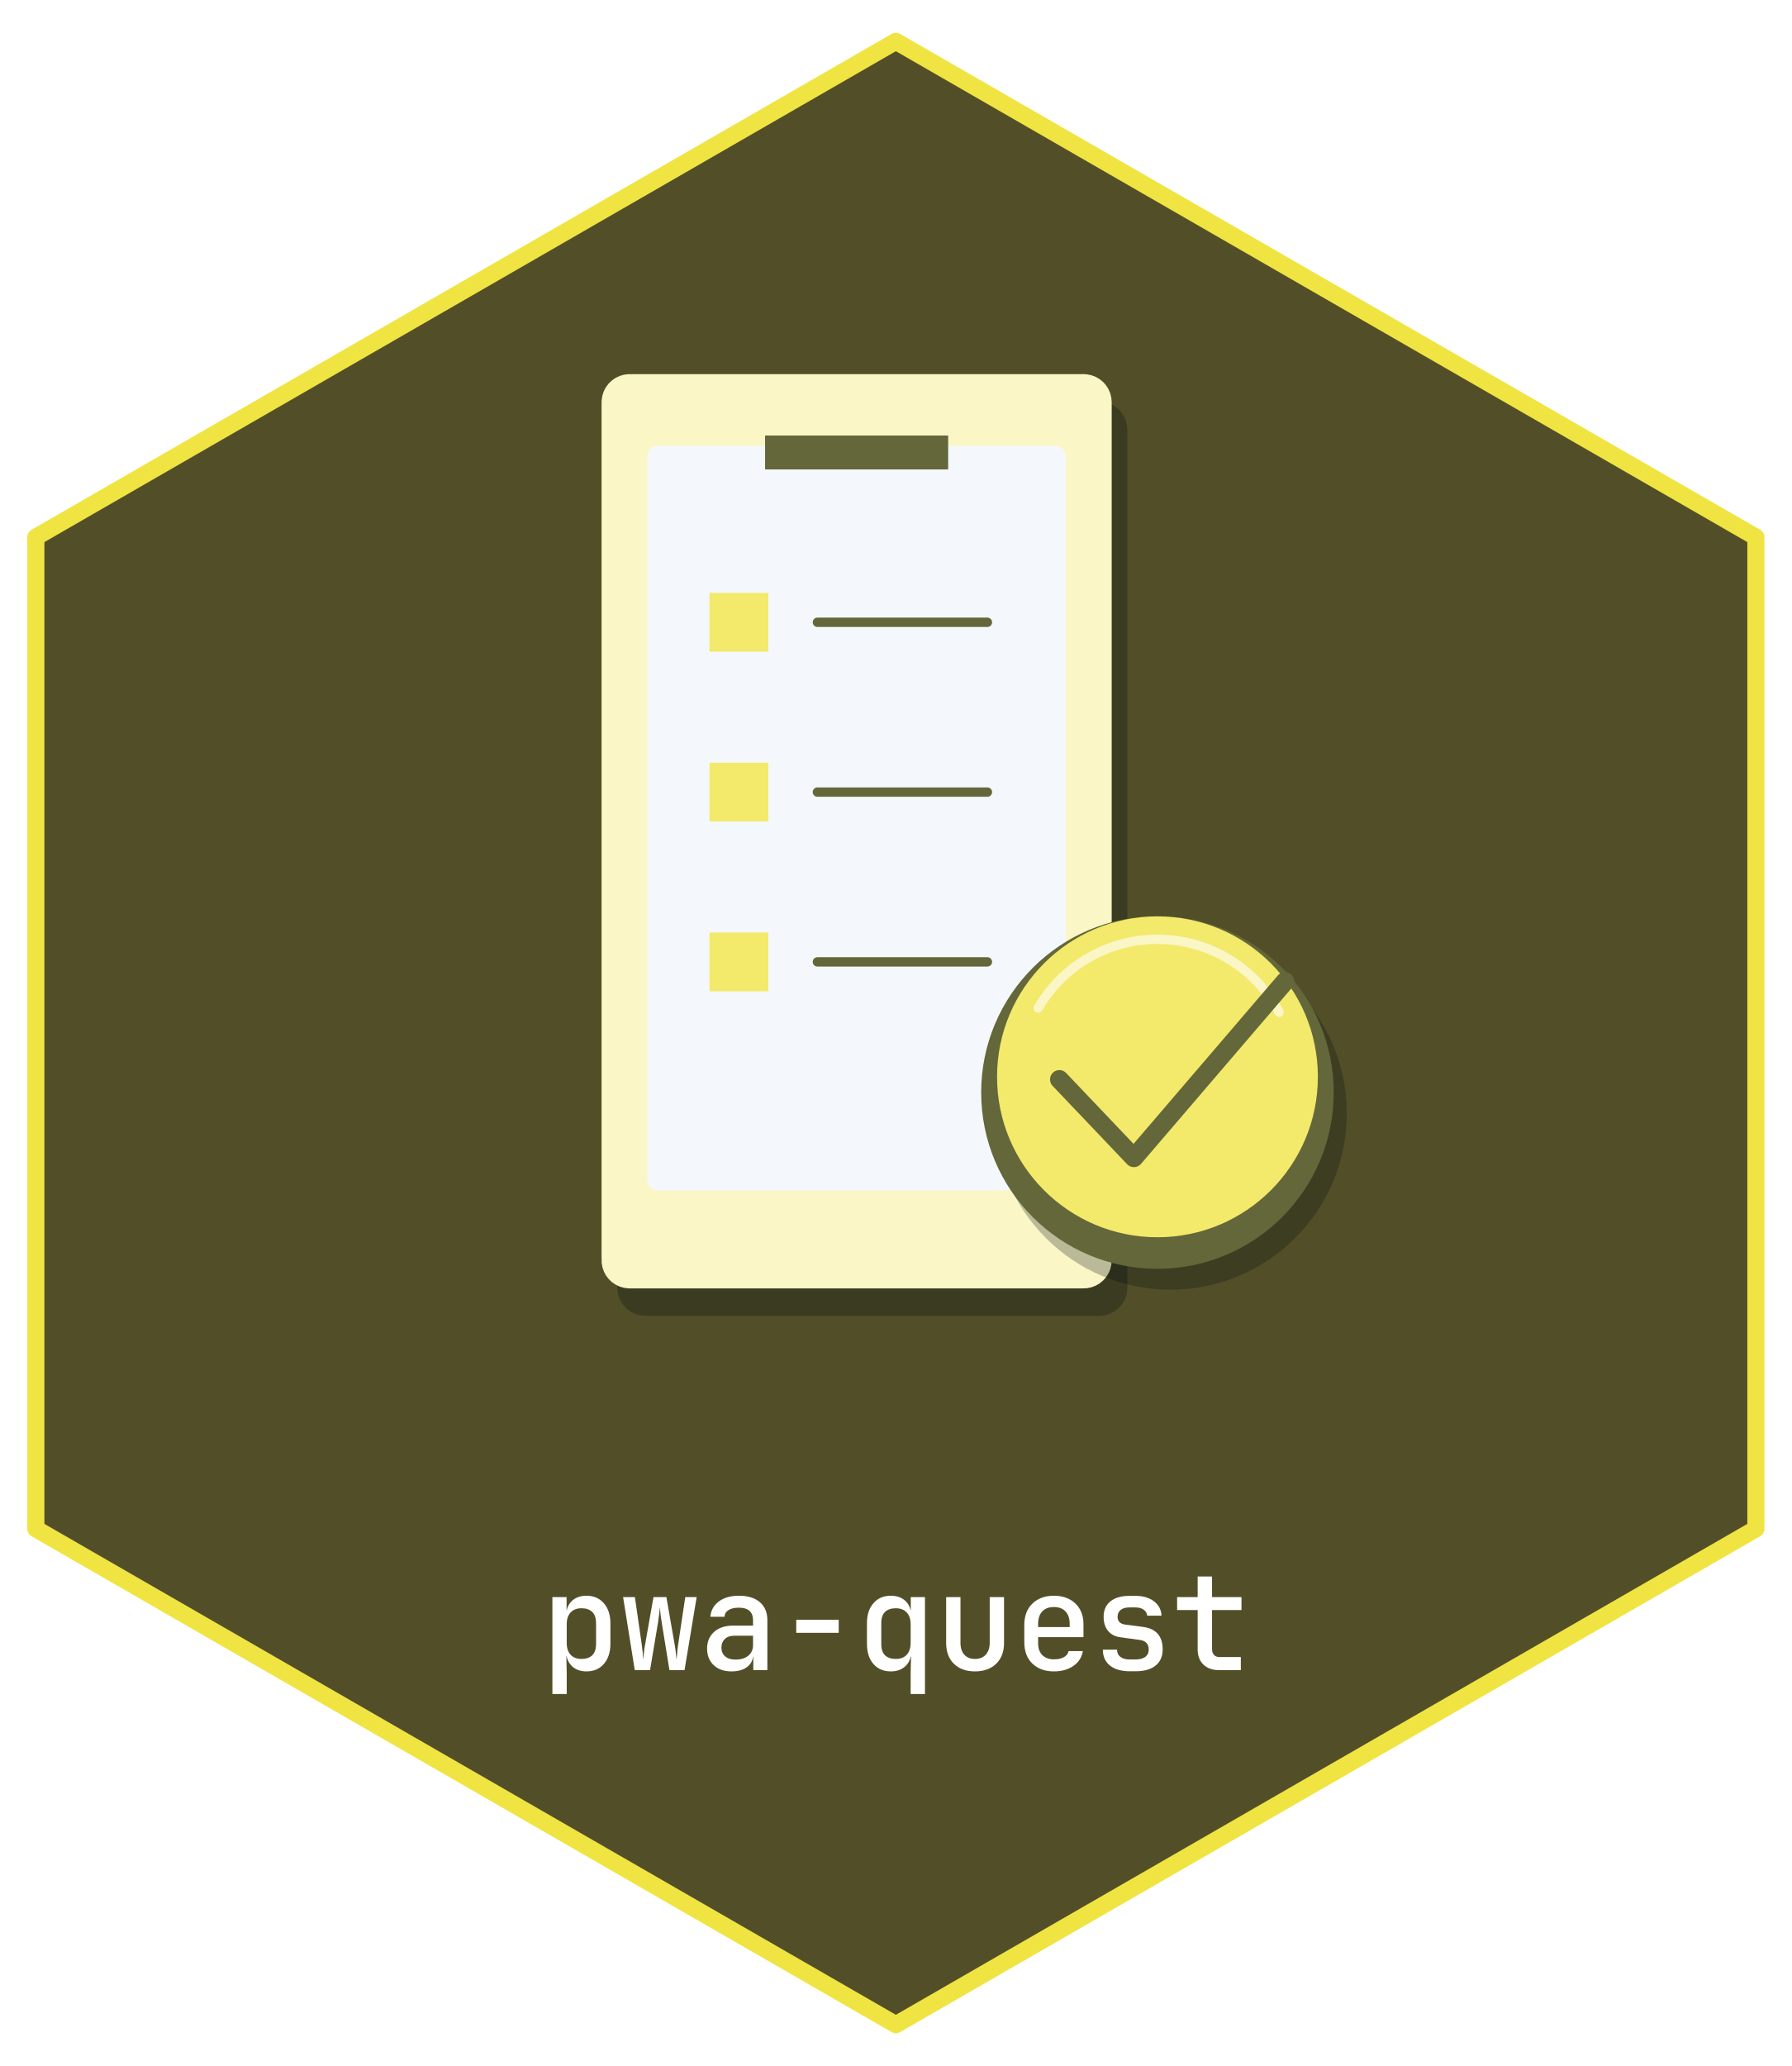
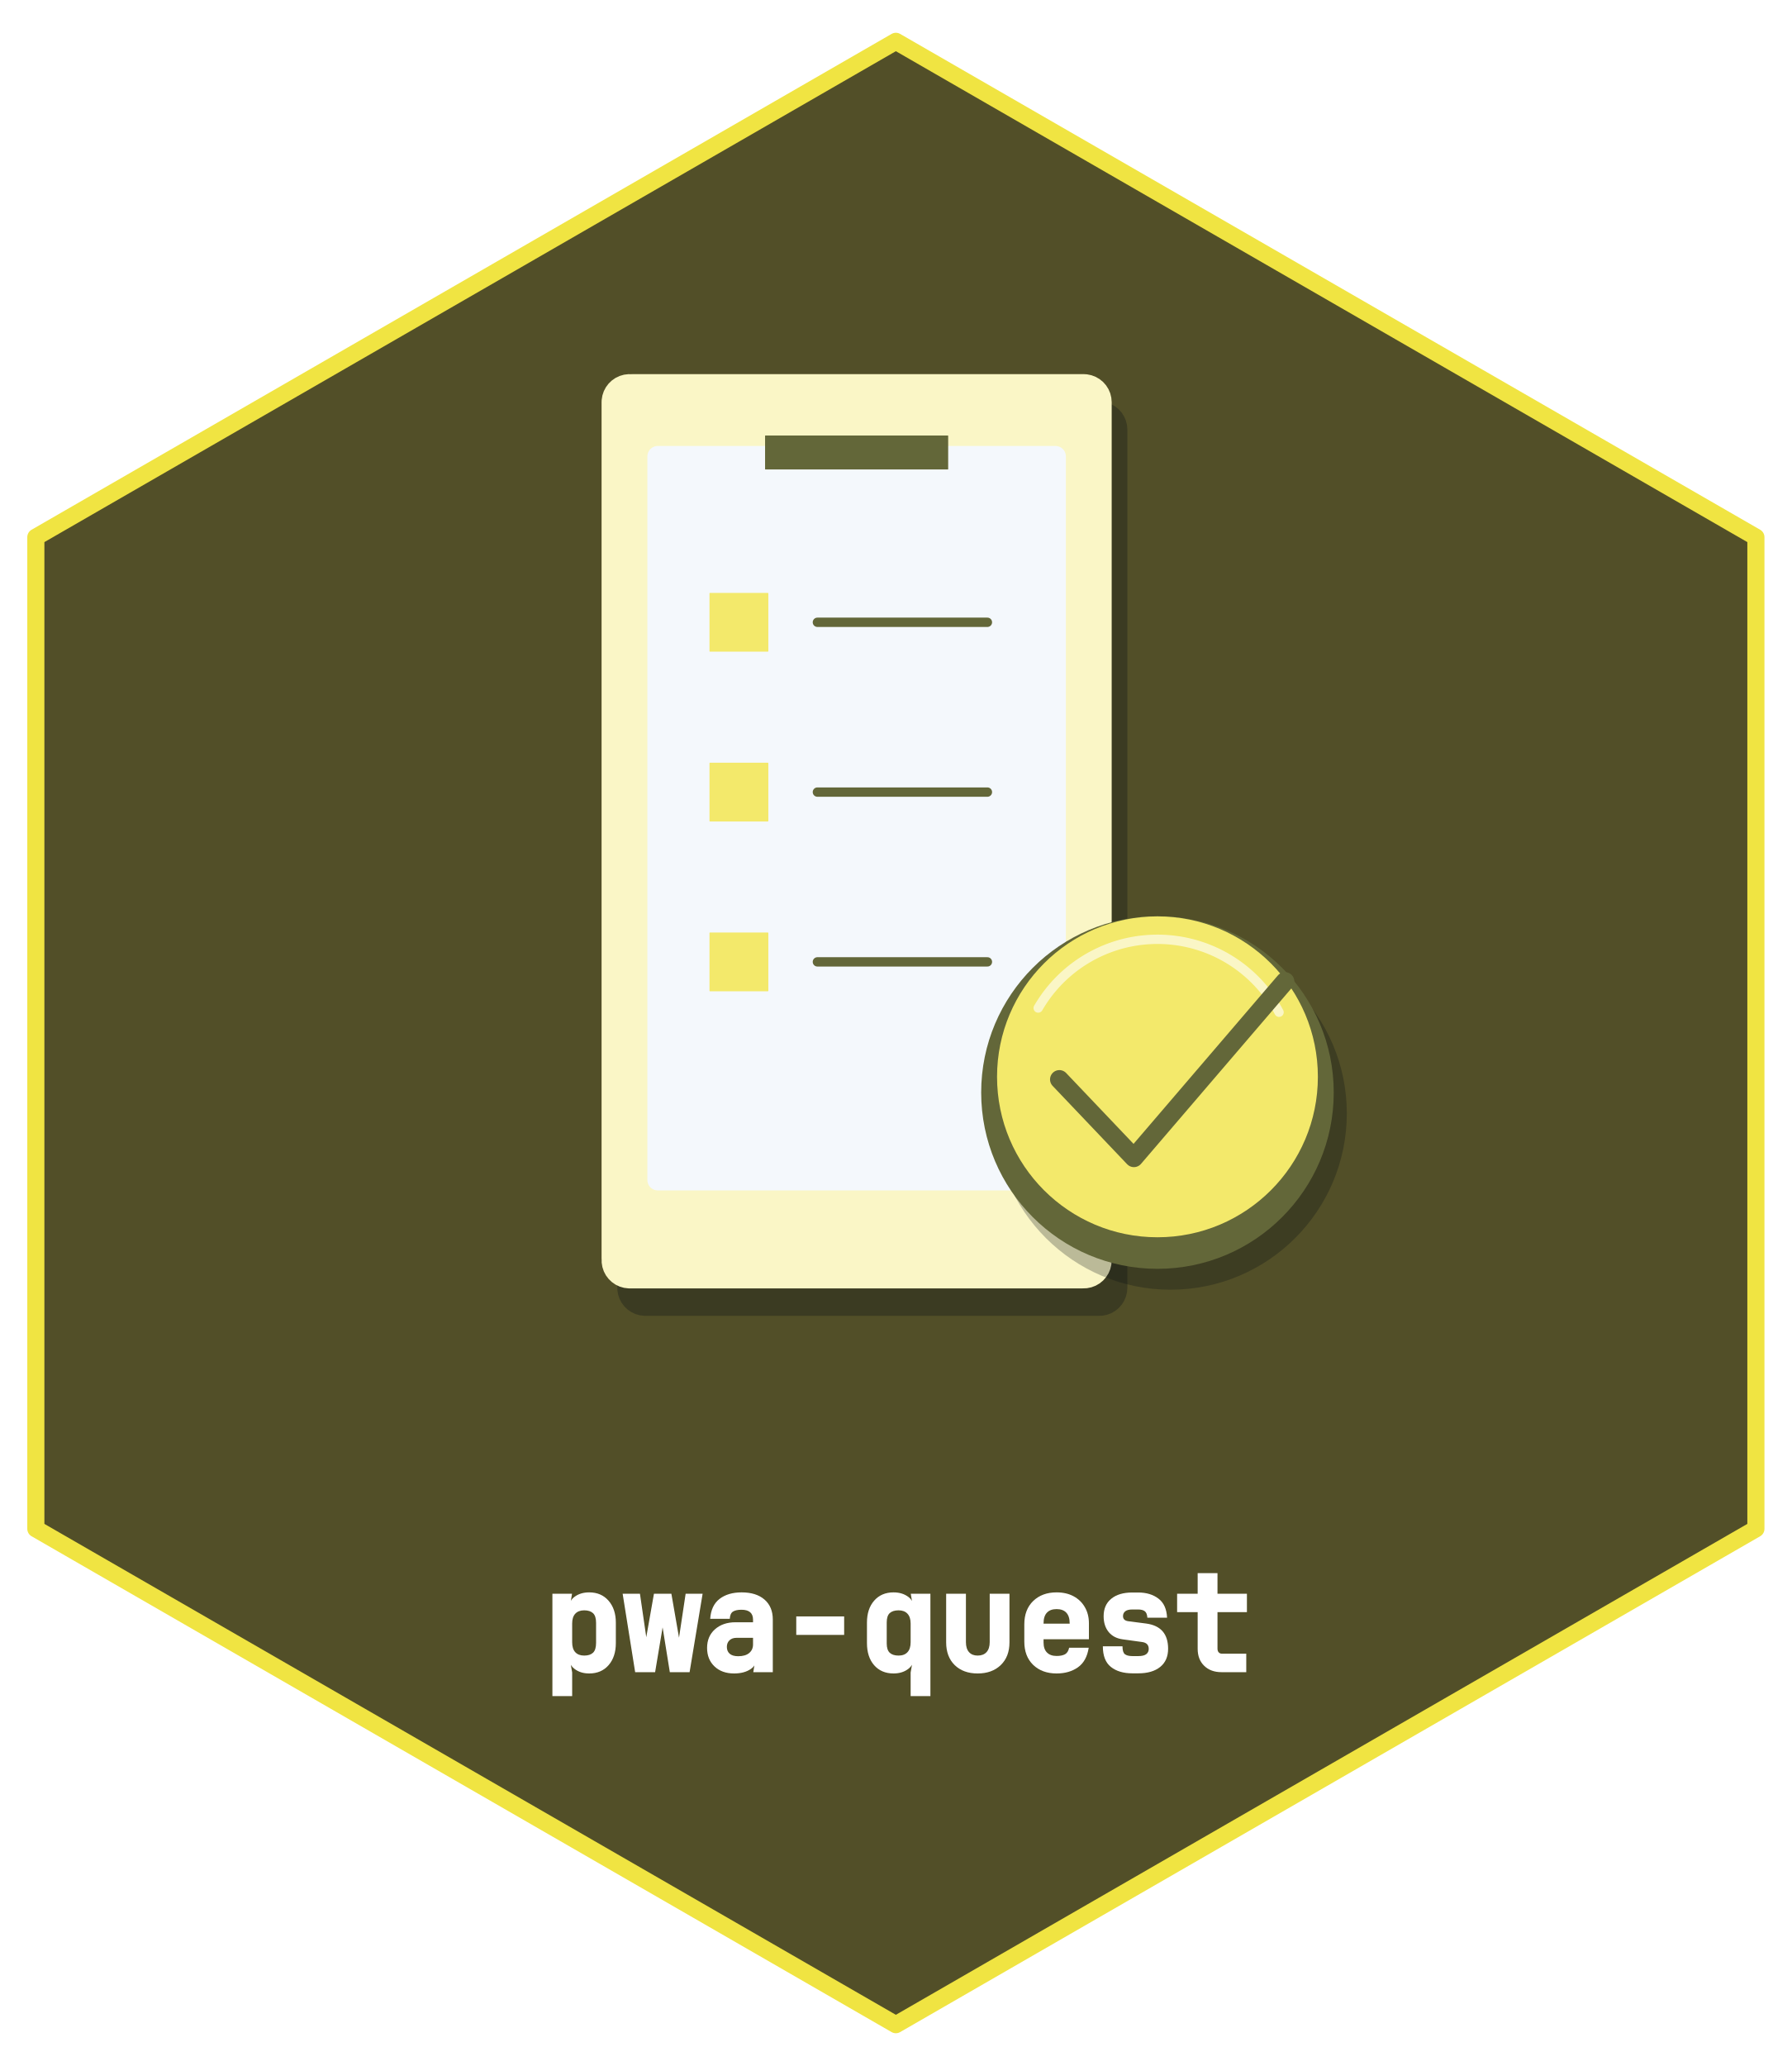
- <svg xmlns="http://www.w3.org/2000/svg" xmlns:xlink="http://www.w3.org/1999/xlink" width="432pt" height="498pt" viewBox="0 0 432 498">
+ <svg xmlns="http://www.w3.org/2000/svg" xmlns:xlink="http://www.w3.org/1999/xlink" width="432" height="498" viewBox="0 0 432 498">
  <defs>
    <g>
      <g id="glyph-0-0">
-         <path d="M 2.688 5.766 L 2.688 -17.594 L 6.109 -17.594 L 6.109 -14.266 C 6.348 -15.422 6.883 -16.316 7.719 -16.953 C 8.562 -17.598 9.625 -17.922 10.906 -17.922 C 12.656 -17.922 14.051 -17.316 15.094 -16.109 C 16.145 -14.898 16.672 -13.297 16.672 -11.297 L 16.672 -6.344 C 16.672 -4.312 16.145 -2.691 15.094 -1.484 C 14.051 -0.285 12.656 0.312 10.906 0.312 C 9.625 0.312 8.555 -0.02 7.703 -0.688 C 6.859 -1.363 6.316 -2.285 6.078 -3.453 L 6.047 -3.453 L 6.141 0.734 L 6.141 5.766 Z M 9.703 -2.688 C 10.805 -2.688 11.664 -2.977 12.281 -3.562 C 12.906 -4.156 13.219 -5.102 13.219 -6.406 L 13.219 -11.234 C 13.219 -12.516 12.906 -13.445 12.281 -14.031 C 11.664 -14.613 10.805 -14.906 9.703 -14.906 C 8.586 -14.906 7.711 -14.566 7.078 -13.891 C 6.453 -13.223 6.141 -12.285 6.141 -11.078 L 6.141 -6.562 C 6.141 -5.32 6.453 -4.363 7.078 -3.688 C 7.711 -3.02 8.586 -2.688 9.703 -2.688 Z M 9.703 -2.688 " />
+         <path d="M 2.688 5.766 L 2.688 -18.906 L 7.422 -18.906 L 6.766 -14.922 C 6.609 -16.328 7.008 -17.395 7.969 -18.125 C 8.938 -18.863 10.133 -19.234 11.562 -19.234 C 13.508 -19.234 15.066 -18.562 16.234 -17.219 C 17.398 -15.875 17.984 -14.117 17.984 -11.953 L 17.984 -7 C 17.984 -4.801 17.398 -3.031 16.234 -1.688 C 15.066 -0.352 13.508 0.312 11.562 0.312 C 10.125 0.312 8.922 -0.07 7.953 -0.844 C 6.984 -1.613 6.566 -2.691 6.703 -4.078 L 6.734 -4.078 L 7.453 0.078 L 7.453 5.766 Z M 10.359 -4 C 11.285 -4 11.992 -4.227 12.484 -4.688 C 12.973 -5.156 13.219 -5.945 13.219 -7.062 L 13.219 -11.891 C 13.219 -12.984 12.973 -13.758 12.484 -14.219 C 11.992 -14.676 11.285 -14.906 10.359 -14.906 C 9.43 -14.906 8.711 -14.633 8.203 -14.094 C 7.703 -13.551 7.453 -12.766 7.453 -11.734 L 7.453 -7.219 C 7.453 -6.156 7.703 -5.352 8.203 -4.812 C 8.711 -4.27 9.43 -4 10.359 -4 Z M 10.359 -4 " />
      </g>
      <g id="glyph-0-1">
-         <path d="M 3.547 0 L 0.734 -17.594 L 3.578 -17.594 L 5.25 -6.016 C 5.332 -5.441 5.406 -4.816 5.469 -4.141 C 5.531 -3.473 5.57 -2.926 5.594 -2.5 C 5.633 -2.926 5.688 -3.473 5.75 -4.141 C 5.82 -4.816 5.91 -5.441 6.016 -6.016 L 8.062 -17.594 L 11.172 -17.594 L 13.188 -6.016 C 13.289 -5.441 13.379 -4.816 13.453 -4.141 C 13.523 -3.473 13.582 -2.926 13.625 -2.5 C 13.676 -2.926 13.727 -3.473 13.781 -4.141 C 13.832 -4.816 13.898 -5.441 13.984 -6.016 L 15.719 -17.594 L 18.469 -17.594 L 15.547 0 L 11.906 0 L 10.047 -11.484 C 9.941 -12.086 9.848 -12.75 9.766 -13.469 C 9.691 -14.195 9.633 -14.773 9.594 -15.203 C 9.57 -14.773 9.516 -14.195 9.422 -13.469 C 9.328 -12.75 9.238 -12.086 9.156 -11.484 L 7.234 0 Z M 3.547 0 " />
+         <path d="M 3.641 0 L 0.625 -18.906 L 4.797 -18.906 L 6.562 -6.766 C 6.645 -6.18 6.719 -5.547 6.781 -4.859 C 6.844 -4.18 6.664 -3.613 6.25 -3.156 C 5.852 -3.625 5.688 -4.195 5.75 -4.875 C 5.82 -5.562 5.914 -6.195 6.031 -6.781 L 8.172 -18.906 L 12.375 -18.906 L 14.484 -6.781 C 14.598 -6.195 14.691 -5.562 14.766 -4.875 C 14.836 -4.195 14.676 -3.625 14.281 -3.156 C 13.895 -3.625 13.727 -4.195 13.781 -4.875 C 13.832 -5.551 13.898 -6.18 13.984 -6.766 L 15.812 -18.906 L 19.906 -18.906 L 16.766 0 L 12 0 L 10.062 -12.031 C 9.945 -12.645 9.848 -13.316 9.766 -14.047 C 9.691 -14.785 9.852 -15.391 10.25 -15.859 C 10.664 -15.391 10.828 -14.785 10.734 -14.047 C 10.641 -13.316 10.551 -12.648 10.469 -12.047 L 8.453 0 Z M 3.641 0 " />
      </g>
      <g id="glyph-0-2">
-         <path d="M 7.844 0.312 C 6.051 0.312 4.625 -0.191 3.562 -1.203 C 2.508 -2.211 1.984 -3.539 1.984 -5.188 C 1.984 -6.852 2.547 -8.191 3.672 -9.203 C 4.805 -10.211 6.312 -10.719 8.188 -10.719 L 13.062 -10.719 L 13.062 -12 C 13.062 -14.031 11.914 -15.047 9.625 -15.047 C 8.602 -15.047 7.781 -14.852 7.156 -14.469 C 6.539 -14.082 6.211 -13.547 6.172 -12.859 L 2.781 -12.859 C 2.883 -14.336 3.547 -15.551 4.766 -16.5 C 5.984 -17.445 7.613 -17.922 9.656 -17.922 C 11.832 -17.922 13.52 -17.398 14.719 -16.359 C 15.914 -15.328 16.516 -13.883 16.516 -12.031 L 16.516 0 L 13.125 0 L 13.125 -3.297 L 13.094 -3.297 C 12.938 -2.16 12.398 -1.273 11.484 -0.641 C 10.566 -0.004 9.352 0.312 7.844 0.312 Z M 8.828 -2.531 C 10.129 -2.531 11.16 -2.844 11.922 -3.469 C 12.68 -4.102 13.062 -4.953 13.062 -6.016 L 13.062 -8.281 L 8.453 -8.281 C 7.535 -8.281 6.801 -8.016 6.25 -7.484 C 5.707 -6.953 5.438 -6.27 5.438 -5.438 C 5.438 -4.539 5.734 -3.832 6.328 -3.312 C 6.93 -2.789 7.766 -2.531 8.828 -2.531 Z M 8.828 -2.531 " />
+         <path d="M 8.5 0.312 C 6.531 0.312 4.953 -0.254 3.766 -1.391 C 2.578 -2.523 1.984 -4.008 1.984 -5.844 C 1.984 -7.707 2.613 -9.203 3.875 -10.328 C 5.145 -11.461 6.801 -12.031 8.844 -12.031 L 13.062 -12.031 L 13.062 -12.656 C 13.062 -14.25 12.133 -15.047 10.281 -15.047 C 9.383 -15.047 8.703 -14.898 8.234 -14.609 C 7.766 -14.316 7.504 -13.734 7.453 -12.859 L 2.734 -12.859 C 2.879 -15.004 3.629 -16.602 4.984 -17.656 C 6.348 -18.707 8.125 -19.234 10.312 -19.234 C 12.656 -19.234 14.492 -18.656 15.828 -17.5 C 17.16 -16.344 17.828 -14.738 17.828 -12.688 L 17.828 0 L 13.125 0 L 13.75 -3.922 L 13.781 -3.922 C 14.008 -2.555 13.598 -1.508 12.547 -0.781 C 11.492 -0.051 10.145 0.312 8.5 0.312 Z M 9.484 -3.844 C 10.629 -3.844 11.508 -4.098 12.125 -4.609 C 12.75 -5.129 13.062 -5.816 13.062 -6.672 L 13.062 -8.281 L 9.109 -8.281 C 8.367 -8.281 7.789 -8.078 7.375 -7.672 C 6.957 -7.266 6.75 -6.738 6.75 -6.094 C 6.75 -5.395 6.977 -4.844 7.438 -4.438 C 7.906 -4.039 8.586 -3.844 9.484 -3.844 Z M 9.484 -3.844 " />
      </g>
      <g id="glyph-0-3">
-         <path d="M 4.484 -8.984 L 4.484 -12.125 L 14.719 -12.125 L 14.719 -8.984 Z M 4.484 -8.984 " />
+         <path d="M 4.484 -8.984 L 4.484 -13.438 L 16.031 -13.438 L 16.031 -8.984 Z M 4.484 -8.984 " />
      </g>
      <g id="glyph-0-4">
-         <path d="M 13.062 5.766 L 13.062 0.734 L 13.156 -3.266 L 13.094 -3.266 C 12.832 -2.148 12.281 -1.273 11.438 -0.641 C 10.594 -0.004 9.539 0.312 8.281 0.312 C 6.531 0.312 5.133 -0.281 4.094 -1.469 C 3.051 -2.664 2.531 -4.289 2.531 -6.344 L 2.531 -11.297 C 2.531 -13.328 3.051 -14.938 4.094 -16.125 C 5.133 -17.32 6.531 -17.922 8.281 -17.922 C 9.562 -17.922 10.625 -17.598 11.469 -16.953 C 12.312 -16.316 12.852 -15.422 13.094 -14.266 L 13.094 -17.594 L 16.516 -17.594 L 16.516 5.766 Z M 9.5 -2.688 C 10.613 -2.688 11.484 -3.02 12.109 -3.688 C 12.742 -4.363 13.062 -5.32 13.062 -6.562 L 13.062 -11.078 C 13.062 -12.285 12.742 -13.223 12.109 -13.891 C 11.484 -14.566 10.613 -14.906 9.5 -14.906 C 8.395 -14.906 7.531 -14.617 6.906 -14.047 C 6.289 -13.473 5.984 -12.566 5.984 -11.328 L 5.984 -6.266 C 5.984 -5.035 6.289 -4.129 6.906 -3.547 C 7.531 -2.973 8.395 -2.688 9.5 -2.688 Z M 9.5 -2.688 " />
+         <path d="M 13.062 5.766 L 13.062 0.078 L 13.75 -3.859 L 13.812 -3.844 C 13.895 -2.531 13.453 -1.508 12.484 -0.781 C 11.523 -0.051 10.344 0.312 8.938 0.312 C 6.988 0.312 5.43 -0.348 4.266 -1.672 C 3.109 -3.004 2.531 -4.781 2.531 -7 L 2.531 -11.953 C 2.531 -14.148 3.109 -15.91 4.266 -17.234 C 5.43 -18.566 6.988 -19.234 8.938 -19.234 C 10.363 -19.234 11.562 -18.863 12.531 -18.125 C 13.5 -17.395 13.906 -16.328 13.75 -14.922 L 13.094 -18.906 L 17.828 -18.906 L 17.828 5.766 Z M 10.156 -4 C 11.082 -4 11.797 -4.27 12.297 -4.812 C 12.805 -5.352 13.062 -6.156 13.062 -7.219 L 13.062 -11.734 C 13.062 -12.766 12.805 -13.551 12.297 -14.094 C 11.797 -14.633 11.082 -14.906 10.156 -14.906 C 9.219 -14.906 8.504 -14.68 8.016 -14.234 C 7.535 -13.785 7.297 -13.035 7.297 -11.984 L 7.297 -6.922 C 7.297 -5.879 7.539 -5.129 8.031 -4.672 C 8.52 -4.223 9.227 -4 10.156 -4 Z M 10.156 -4 " />
      </g>
      <g id="glyph-0-5">
-         <path d="M 9.562 0.312 C 7.438 0.312 5.75 -0.297 4.5 -1.516 C 3.25 -2.742 2.625 -4.414 2.625 -6.531 L 2.625 -17.594 L 6.078 -17.594 L 6.078 -6.562 C 6.078 -5.363 6.383 -4.414 7 -3.719 C 7.625 -3.031 8.477 -2.688 9.562 -2.688 C 10.676 -2.688 11.547 -3.031 12.172 -3.719 C 12.805 -4.414 13.125 -5.363 13.125 -6.562 L 13.125 -17.594 L 16.578 -17.594 L 16.578 -6.531 C 16.578 -4.414 15.941 -2.742 14.672 -1.516 C 13.398 -0.297 11.695 0.312 9.562 0.312 Z M 9.562 0.312 " />
+         <path d="M 10.219 0.312 C 7.914 0.312 6.07 -0.359 4.688 -1.703 C 3.312 -3.055 2.625 -4.883 2.625 -7.188 L 2.625 -18.906 L 7.391 -18.906 L 7.391 -7.219 C 7.391 -6.188 7.641 -5.391 8.141 -4.828 C 8.641 -4.273 9.332 -4 10.219 -4 C 11.133 -4 11.848 -4.273 12.359 -4.828 C 12.867 -5.391 13.125 -6.188 13.125 -7.219 L 13.125 -18.906 L 17.891 -18.906 L 17.891 -7.188 C 17.891 -4.883 17.188 -3.055 15.781 -1.703 C 14.383 -0.359 12.531 0.312 10.219 0.312 Z M 10.219 0.312 " />
      </g>
      <g id="glyph-0-6">
-         <path d="M 9.594 0.312 C 7.445 0.312 5.723 -0.312 4.422 -1.562 C 3.117 -2.82 2.469 -4.539 2.469 -6.719 L 2.469 -10.875 C 2.469 -13.051 3.117 -14.77 4.422 -16.031 C 5.723 -17.289 7.445 -17.922 9.594 -17.922 C 11.051 -17.922 12.312 -17.633 13.375 -17.062 C 14.438 -16.5 15.258 -15.707 15.844 -14.688 C 16.438 -13.664 16.734 -12.473 16.734 -11.109 L 16.734 -7.938 L 5.797 -7.938 L 5.797 -6.5 C 5.797 -5.258 6.133 -4.297 6.812 -3.609 C 7.5 -2.93 8.426 -2.594 9.594 -2.594 C 10.562 -2.594 11.363 -2.766 12 -3.109 C 12.633 -3.461 13.02 -3.953 13.156 -4.578 L 16.578 -4.578 C 16.336 -3.086 15.582 -1.898 14.312 -1.016 C 13.051 -0.129 11.477 0.312 9.594 0.312 Z M 5.797 -11.109 L 5.797 -10.375 L 13.406 -10.375 L 13.406 -11.141 C 13.406 -12.441 13.07 -13.441 12.406 -14.141 C 11.75 -14.848 10.812 -15.203 9.594 -15.203 C 8.383 -15.203 7.445 -14.844 6.781 -14.125 C 6.125 -13.414 5.797 -12.41 5.797 -11.109 Z M 5.797 -11.109 " />
+         <path d="M 10.25 0.312 C 7.926 0.312 6.047 -0.375 4.609 -1.75 C 3.18 -3.133 2.469 -5.008 2.469 -7.375 L 2.469 -11.531 C 2.469 -13.895 3.18 -15.77 4.609 -17.156 C 6.047 -18.539 7.926 -19.234 10.25 -19.234 C 11.82 -19.234 13.188 -18.922 14.344 -18.297 C 15.508 -17.672 16.414 -16.797 17.062 -15.672 C 17.719 -14.547 18.047 -13.242 18.047 -11.766 L 18.047 -7.938 L 7.109 -7.938 L 7.109 -7.156 C 7.109 -6.094 7.383 -5.285 7.938 -4.734 C 8.488 -4.18 9.258 -3.906 10.25 -3.906 C 11.102 -3.906 11.781 -4.039 12.281 -4.312 C 12.781 -4.594 13.113 -5.117 13.281 -5.891 L 18 -5.891 C 17.656 -3.711 16.781 -2.133 15.375 -1.156 C 13.977 -0.176 12.27 0.312 10.25 0.312 Z M 7.109 -11.766 L 7.109 -11.688 L 13.406 -11.688 L 13.406 -11.797 C 13.406 -12.922 13.133 -13.77 12.594 -14.344 C 12.062 -14.914 11.281 -15.203 10.25 -15.203 C 9.227 -15.203 8.445 -14.91 7.906 -14.328 C 7.375 -13.754 7.109 -12.898 7.109 -11.766 Z M 7.109 -11.766 " />
      </g>
      <g id="glyph-0-7">
-         <path d="M 8.891 0.281 C 6.867 0.281 5.281 -0.176 4.125 -1.094 C 2.977 -2.008 2.406 -3.285 2.406 -4.922 L 5.828 -4.922 C 5.828 -4.18 6.094 -3.602 6.625 -3.188 C 7.156 -2.77 7.91 -2.562 8.891 -2.562 L 10.297 -2.562 C 11.305 -2.562 12.086 -2.77 12.641 -3.188 C 13.191 -3.602 13.469 -4.191 13.469 -4.953 C 13.469 -6.297 12.754 -7.066 11.328 -7.266 L 6.688 -7.906 C 5.383 -8.07 4.375 -8.586 3.656 -9.453 C 2.945 -10.316 2.594 -11.441 2.594 -12.828 C 2.594 -14.43 3.133 -15.676 4.219 -16.562 C 5.312 -17.445 6.848 -17.891 8.828 -17.891 L 10.266 -17.891 C 12.109 -17.891 13.598 -17.453 14.734 -16.578 C 15.879 -15.703 16.484 -14.551 16.547 -13.125 L 13.094 -13.125 C 13.051 -13.695 12.773 -14.172 12.266 -14.547 C 11.766 -14.922 11.098 -15.109 10.266 -15.109 L 8.828 -15.109 C 7.91 -15.109 7.203 -14.906 6.703 -14.5 C 6.203 -14.094 5.953 -13.547 5.953 -12.859 C 5.953 -11.773 6.562 -11.145 7.781 -10.969 L 12.125 -10.406 C 15.258 -9.977 16.828 -8.172 16.828 -4.984 C 16.828 -3.305 16.258 -2.008 15.125 -1.094 C 14 -0.176 12.391 0.281 10.297 0.281 Z M 8.891 0.281 " />
+         <path d="M 9.547 0.281 C 7.367 0.281 5.633 -0.234 4.344 -1.266 C 3.051 -2.297 2.406 -3.953 2.406 -6.234 L 7.141 -6.234 C 7.141 -5.266 7.332 -4.629 7.719 -4.328 C 8.113 -4.023 8.723 -3.875 9.547 -3.875 L 10.953 -3.875 C 11.816 -3.875 12.453 -4.023 12.859 -4.328 C 13.266 -4.641 13.469 -5.066 13.469 -5.609 C 13.469 -6.566 12.941 -7.117 11.891 -7.266 L 7.25 -7.906 C 5.781 -8.094 4.633 -8.68 3.812 -9.672 C 3 -10.672 2.594 -11.941 2.594 -13.484 C 2.594 -15.297 3.207 -16.703 4.438 -17.703 C 5.664 -18.703 7.348 -19.203 9.484 -19.203 L 10.922 -19.203 C 12.91 -19.203 14.547 -18.707 15.828 -17.719 C 17.109 -16.738 17.797 -15.207 17.891 -13.125 L 13.141 -13.125 C 13.086 -13.906 12.875 -14.43 12.5 -14.703 C 12.133 -14.973 11.609 -15.109 10.922 -15.109 L 9.484 -15.109 C 8.723 -15.109 8.16 -14.961 7.797 -14.672 C 7.441 -14.379 7.266 -13.992 7.266 -13.516 C 7.266 -12.805 7.688 -12.395 8.531 -12.281 L 12.875 -11.719 C 16.383 -11.238 18.141 -9.211 18.141 -5.641 C 18.141 -3.754 17.504 -2.297 16.234 -1.266 C 14.961 -0.234 13.203 0.281 10.953 0.281 Z M 9.547 0.281 " />
      </g>
      <g id="glyph-0-8">
-         <path d="M 11.359 0 C 9.805 0 8.566 -0.445 7.641 -1.344 C 6.723 -2.238 6.266 -3.453 6.266 -4.984 L 6.266 -14.469 L 1.312 -14.469 L 1.312 -17.594 L 6.266 -17.594 L 6.266 -22.562 L 9.734 -22.562 L 9.734 -17.594 L 16.828 -17.594 L 16.828 -14.469 L 9.734 -14.469 L 9.734 -5.031 C 9.734 -4.469 9.891 -4.008 10.203 -3.656 C 10.523 -3.312 10.961 -3.141 11.516 -3.141 L 16.672 -3.141 L 16.672 0 Z M 11.359 0 " />
+         <path d="M 12.016 0 C 10.285 0 8.895 -0.508 7.844 -1.531 C 6.789 -2.551 6.266 -3.922 6.266 -5.641 L 6.266 -14.469 L 1.312 -14.469 L 1.312 -18.906 L 6.266 -18.906 L 6.266 -23.875 L 11.047 -23.875 L 11.047 -18.906 L 18.141 -18.906 L 18.141 -14.469 L 11.047 -14.469 L 11.047 -5.688 C 11.047 -5.289 11.145 -4.984 11.344 -4.766 C 11.539 -4.555 11.816 -4.453 12.172 -4.453 L 17.984 -4.453 L 17.984 0 Z M 12.016 0 " />
      </g>
    </g>
  </defs>
  <path fill-rule="nonzero" fill="rgb(32.157%, 30.98%, 15.686%)" fill-opacity="1" stroke-width="4.125" stroke-linecap="round" stroke-linejoin="round" stroke="rgb(94.118%, 89.412%, 25.882%)" stroke-opacity="1" stroke-miterlimit="10" d="M 216 9.961 L 423.359 129.48 L 423.359 368.52 L 216 488.039 L 8.641 368.52 L 8.641 129.48 Z M 216 9.961 " />
  <path fill-rule="nonzero" fill="rgb(1.176%, 3.922%, 7.059%)" fill-opacity="0.278" d="M 155.594 317.176 L 265.055 317.176 L 264.781 317.172 L 265.871 317.129 L 266.938 316.91 L 267.953 316.523 L 268.898 315.98 L 269.738 315.293 L 270.461 314.477 L 271.043 313.555 L 271.469 312.555 L 271.73 311.496 L 271.82 310.414 L 271.82 103.559 L 271.73 102.473 L 271.469 101.414 L 271.043 100.414 L 270.461 99.492 L 269.738 98.68 L 268.898 97.988 L 267.953 97.445 L 266.938 97.059 L 265.871 96.844 L 265.055 96.793 L 155.594 96.793 L 156.406 96.844 L 155.32 96.797 L 154.238 96.93 L 153.195 97.23 L 152.211 97.699 L 151.316 98.316 L 150.531 99.07 L 149.875 99.941 L 149.371 100.906 L 149.023 101.938 L 148.852 103.012 L 148.828 103.559 L 148.828 310.414 L 148.852 309.867 L 148.852 310.957 L 149.023 312.031 L 149.371 313.062 L 149.875 314.027 L 150.531 314.898 L 151.316 315.652 L 152.211 316.27 L 153.195 316.738 L 154.238 317.039 L 155.32 317.172 Z M 155.594 317.176 " />
  <path fill-rule="nonzero" fill="rgb(98.039%, 96.471%, 77.647%)" fill-opacity="1" d="M 151.809 310.566 L 261.27 310.566 L 260.996 310.559 L 262.086 310.516 L 263.152 310.297 L 264.168 309.914 L 265.113 309.367 L 265.957 308.68 L 266.68 307.863 L 267.258 306.945 L 267.688 305.941 L 267.945 304.887 L 268.035 303.801 L 268.035 96.945 L 267.945 95.859 L 267.688 94.805 L 267.258 93.801 L 266.68 92.883 L 265.957 92.066 L 265.113 91.379 L 264.168 90.836 L 263.152 90.449 L 262.086 90.23 L 261.27 90.18 L 151.809 90.18 L 152.625 90.23 L 151.535 90.188 L 150.457 90.316 L 149.41 90.621 L 148.426 91.086 L 147.531 91.707 L 146.746 92.461 L 146.09 93.332 L 145.586 94.293 L 145.242 95.328 L 145.066 96.402 L 145.043 96.945 L 145.043 303.801 L 145.066 303.258 L 145.066 304.344 L 145.242 305.418 L 145.586 306.453 L 146.09 307.418 L 146.746 308.285 L 147.531 309.039 L 148.426 309.66 L 149.41 310.125 L 150.457 310.43 L 151.535 310.559 Z M 151.809 310.566 " />
  <path fill-rule="nonzero" fill="rgb(95.686%, 97.255%, 98.824%)" fill-opacity="1" d="M 158.605 286.953 L 254.473 286.953 L 254.371 286.949 L 254.777 286.934 L 255.176 286.852 L 255.555 286.711 L 255.906 286.508 L 256.223 286.25 L 256.492 285.945 L 256.707 285.602 L 256.867 285.23 L 256.965 284.836 L 256.996 284.43 L 256.996 110.02 L 256.965 109.613 L 256.867 109.223 L 256.707 108.848 L 256.492 108.504 L 256.223 108.199 L 255.906 107.945 L 255.555 107.742 L 255.176 107.598 L 254.777 107.516 L 254.473 107.496 L 158.605 107.496 L 158.91 107.516 L 158.504 107.5 L 158.102 107.547 L 157.711 107.66 L 157.344 107.836 L 157.008 108.066 L 156.715 108.348 L 156.473 108.672 L 156.285 109.031 L 156.156 109.418 L 156.09 109.816 L 156.082 110.02 L 156.082 284.43 L 156.09 284.227 L 156.09 284.633 L 156.156 285.035 L 156.285 285.418 L 156.473 285.777 L 156.715 286.102 L 157.008 286.383 L 157.344 286.613 L 157.711 286.789 L 158.102 286.902 L 158.504 286.949 Z M 158.605 286.953 " />
  <path fill-rule="nonzero" fill="rgb(38.824%, 40.392%, 22.353%)" fill-opacity="1" d="M 184.562 113.164 L 228.516 113.164 L 228.512 113.164 L 228.527 113.164 L 228.559 113.156 L 228.57 113.148 L 228.586 113.137 L 228.602 113.113 L 228.609 113.098 L 228.613 113.082 L 228.613 105.062 L 228.609 105.047 L 228.594 105.016 L 228.586 105.004 L 228.57 104.996 L 228.559 104.988 L 228.543 104.98 L 228.527 104.98 L 228.516 104.977 L 184.562 104.977 L 184.574 104.98 L 184.559 104.977 L 184.527 104.984 L 184.512 104.992 L 184.5 105 L 184.488 105.012 L 184.48 105.023 L 184.473 105.039 L 184.465 105.07 L 184.465 113.066 L 184.465 113.059 L 184.465 113.074 L 184.473 113.105 L 184.48 113.117 L 184.488 113.133 L 184.5 113.141 L 184.512 113.152 L 184.559 113.164 Z M 184.562 113.164 " />
  <path fill-rule="nonzero" fill="rgb(95.294%, 91.373%, 41.961%)" fill-opacity="1" d="M 171.203 157.082 L 185.109 157.082 L 185.105 157.082 L 185.129 157.082 L 185.148 157.078 L 185.172 157.07 L 185.191 157.059 L 185.223 157.027 L 185.246 156.988 L 185.254 156.941 L 185.254 143.059 L 185.246 143.012 L 185.223 142.973 L 185.191 142.941 L 185.172 142.93 L 185.148 142.922 L 185.109 142.914 L 171.203 142.914 L 171.219 142.918 L 171.176 142.918 L 171.152 142.926 L 171.133 142.934 L 171.113 142.949 L 171.082 142.98 L 171.074 143.004 L 171.066 143.023 L 171.062 143.047 L 171.062 156.941 L 171.062 156.93 L 171.062 156.953 L 171.066 156.977 L 171.082 157.016 L 171.098 157.035 L 171.113 157.051 L 171.133 157.066 L 171.152 157.074 L 171.176 157.082 Z M 171.203 157.082 " />
  <path fill="none" stroke-width="2.25" stroke-linecap="round" stroke-linejoin="round" stroke="rgb(38.824%, 40.392%, 22.353%)" stroke-opacity="1" stroke-miterlimit="10" d="M 197.078 150 L 238.074 150 " />
  <path fill-rule="nonzero" fill="rgb(95.294%, 91.373%, 41.961%)" fill-opacity="1" d="M 171.203 198.012 L 185.109 198.012 L 185.105 198.012 L 185.129 198.012 L 185.148 198.008 L 185.172 198 L 185.191 197.988 L 185.223 197.957 L 185.234 197.938 L 185.246 197.914 L 185.25 197.895 L 185.254 197.871 L 185.254 183.984 L 185.25 183.965 L 185.246 183.941 L 185.223 183.902 L 185.207 183.883 L 185.191 183.871 L 185.172 183.859 L 185.148 183.852 L 185.129 183.844 L 171.203 183.844 L 171.219 183.844 L 171.195 183.844 L 171.176 183.848 L 171.152 183.855 L 171.133 183.863 L 171.113 183.875 L 171.098 183.891 L 171.082 183.91 L 171.074 183.93 L 171.066 183.953 L 171.062 183.977 L 171.062 197.871 L 171.062 197.859 L 171.062 197.883 L 171.066 197.902 L 171.074 197.926 L 171.082 197.945 L 171.098 197.965 L 171.113 197.98 L 171.152 198.004 L 171.176 198.008 L 171.195 198.012 Z M 171.203 198.012 " />
  <path fill="none" stroke-width="2.25" stroke-linecap="round" stroke-linejoin="round" stroke="rgb(38.824%, 40.392%, 22.353%)" stroke-opacity="1" stroke-miterlimit="10" d="M 197.078 190.93 L 238.074 190.93 " />
  <path fill-rule="nonzero" fill="rgb(95.294%, 91.373%, 41.961%)" fill-opacity="1" d="M 171.203 238.941 L 185.109 238.941 L 185.105 238.941 L 185.129 238.941 L 185.148 238.934 L 185.172 238.926 L 185.191 238.914 L 185.207 238.902 L 185.223 238.883 L 185.246 238.844 L 185.25 238.82 L 185.254 238.801 L 185.254 224.914 L 185.25 224.891 L 185.246 224.871 L 185.234 224.848 L 185.223 224.828 L 185.191 224.797 L 185.172 224.785 L 185.148 224.777 L 185.129 224.773 L 171.203 224.773 L 171.219 224.773 L 171.195 224.773 L 171.176 224.777 L 171.152 224.781 L 171.113 224.805 L 171.098 224.82 L 171.082 224.84 L 171.066 224.879 L 171.062 224.902 L 171.062 238.801 L 171.062 238.789 L 171.062 238.809 L 171.066 238.832 L 171.074 238.855 L 171.082 238.875 L 171.098 238.895 L 171.113 238.91 L 171.133 238.922 L 171.152 238.93 L 171.176 238.938 L 171.195 238.941 Z M 171.203 238.941 " />
  <path fill="none" stroke-width="2.25" stroke-linecap="round" stroke-linejoin="round" stroke="rgb(38.824%, 40.392%, 22.353%)" stroke-opacity="1" stroke-miterlimit="10" d="M 197.078 231.855 L 238.074 231.855 " />
  <path fill-rule="nonzero" fill="rgb(1.176%, 3.922%, 7.059%)" fill-opacity="0.251" d="M 324.727 268.379 C 324.727 291.852 305.699 310.879 282.227 310.879 C 258.754 310.879 239.723 291.852 239.723 268.379 C 239.723 244.902 258.754 225.875 282.227 225.875 C 305.699 225.875 324.727 244.902 324.727 268.379 " />
  <path fill-rule="nonzero" fill="rgb(38.824%, 40.392%, 22.353%)" fill-opacity="1" d="M 321.574 263.34 C 321.574 286.812 302.547 305.844 279.07 305.844 C 255.598 305.844 236.57 286.812 236.57 263.34 C 236.57 239.867 255.598 220.836 279.07 220.836 C 302.547 220.836 321.574 239.867 321.574 263.34 " />
  <path fill-rule="nonzero" fill="rgb(95.294%, 91.373%, 41.961%)" fill-opacity="1" d="M 317.75 259.562 C 317.75 280.922 300.434 298.238 279.07 298.238 C 257.711 298.238 240.395 280.922 240.395 259.562 C 240.395 238.203 257.711 220.887 279.07 220.887 C 300.434 220.887 317.75 238.203 317.75 259.562 " />
  <path fill="none" stroke-width="2.25" stroke-linecap="round" stroke-linejoin="round" stroke="rgb(98.039%, 96.471%, 77.647%)" stroke-opacity="1" stroke-miterlimit="10" d="M 308.391 244 L 307.961 243.215 L 307.512 242.445 L 307.039 241.684 L 306.543 240.938 L 306.031 240.207 L 305.5 239.488 L 304.949 238.785 L 304.379 238.098 L 303.789 237.422 L 303.184 236.766 L 302.559 236.125 L 301.918 235.504 L 301.258 234.895 L 300.586 234.309 L 299.895 233.738 L 299.191 233.188 L 298.473 232.656 L 297.738 232.145 L 296.992 231.652 L 296.23 231.18 L 295.461 230.727 L 294.676 230.297 L 293.879 229.887 L 293.074 229.5 L 292.258 229.137 L 291.43 228.793 L 290.594 228.469 L 289.75 228.172 L 288.898 227.895 L 288.043 227.641 L 287.176 227.414 L 286.305 227.207 L 285.43 227.023 L 284.551 226.863 L 283.664 226.73 L 282.777 226.617 L 281.887 226.531 L 280.992 226.465 L 280.098 226.426 L 279.203 226.41 L 278.309 226.418 L 277.414 226.453 L 276.52 226.508 L 275.629 226.59 L 274.742 226.691 L 273.855 226.82 L 272.973 226.973 L 272.098 227.148 L 271.223 227.348 L 270.355 227.57 L 269.496 227.816 L 268.645 228.086 L 267.797 228.379 L 266.961 228.695 L 266.129 229.031 L 265.312 229.391 L 264.5 229.773 L 263.703 230.176 L 262.914 230.598 L 262.141 231.043 L 261.375 231.512 L 260.625 231.996 L 259.887 232.504 L 259.164 233.027 L 258.453 233.574 L 257.762 234.137 L 257.082 234.719 L 256.418 235.32 L 255.773 235.941 L 255.145 236.574 L 254.531 237.227 L 253.938 237.895 L 253.363 238.578 L 252.805 239.277 L 252.266 239.992 L 251.75 240.723 L 251.25 241.465 L 250.77 242.219 L 250.312 242.984 " />
  <path fill="none" stroke-width="4.5" stroke-linecap="round" stroke-linejoin="round" stroke="rgb(38.824%, 40.392%, 22.353%)" stroke-opacity="1" stroke-miterlimit="10" d="M 255.422 260.191 L 273.395 279.082 L 309.82 236.578 " />
  <g fill="rgb(100%, 100%, 100%)" fill-opacity="1">
-     <use xlink:href="#glyph-0-0" x="130.5" y="402.569" />
-     <use xlink:href="#glyph-0-1" x="149.5" y="402.569" />
-     <use xlink:href="#glyph-0-2" x="168.5" y="402.569" />
-     <use xlink:href="#glyph-0-3" x="187.5" y="402.569" />
-     <use xlink:href="#glyph-0-4" x="206.5" y="402.569" />
-     <use xlink:href="#glyph-0-5" x="225.5" y="402.569" />
-     <use xlink:href="#glyph-0-6" x="244.5" y="402.569" />
-     <use xlink:href="#glyph-0-7" x="263.5" y="402.569" />
-     <use xlink:href="#glyph-0-8" x="282.5" y="402.569" />
+     <use xlink:href="#glyph-0-0" x="130.5" y="403.069" />
+     <use xlink:href="#glyph-0-1" x="149.5" y="403.069" />
+     <use xlink:href="#glyph-0-2" x="168.5" y="403.069" />
+     <use xlink:href="#glyph-0-3" x="187.5" y="403.069" />
+     <use xlink:href="#glyph-0-4" x="206.5" y="403.069" />
+     <use xlink:href="#glyph-0-5" x="225.5" y="403.069" />
+     <use xlink:href="#glyph-0-6" x="244.5" y="403.069" />
+     <use xlink:href="#glyph-0-7" x="263.5" y="403.069" />
+     <use xlink:href="#glyph-0-8" x="282.5" y="403.069" />
  </g>
</svg>
